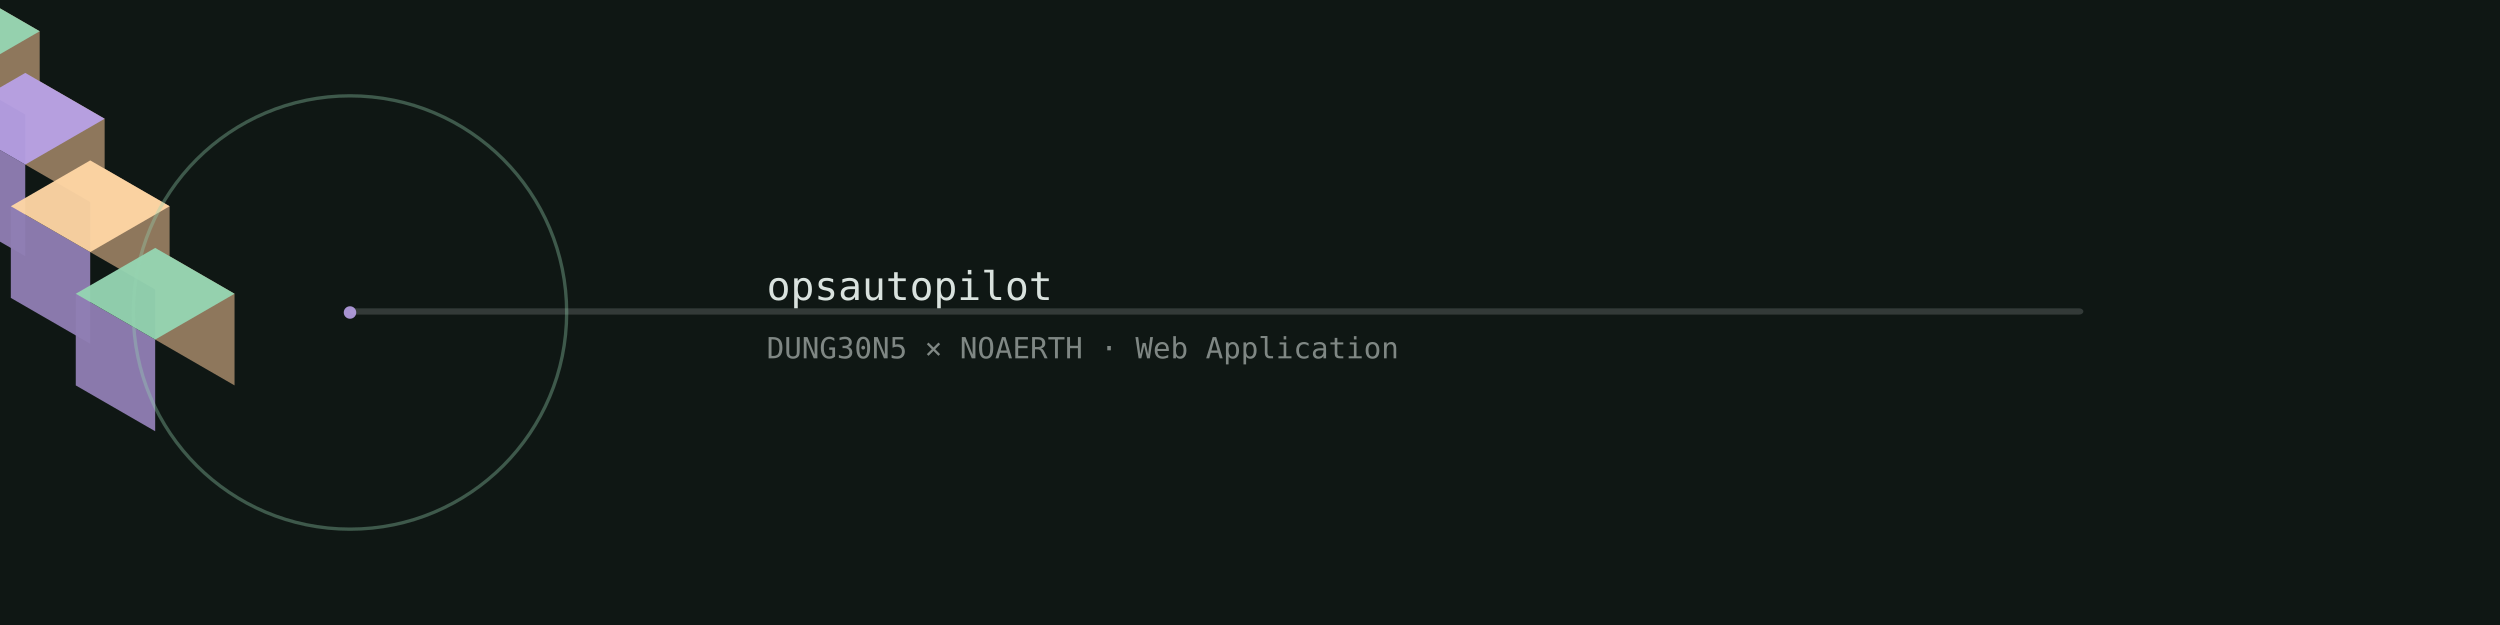
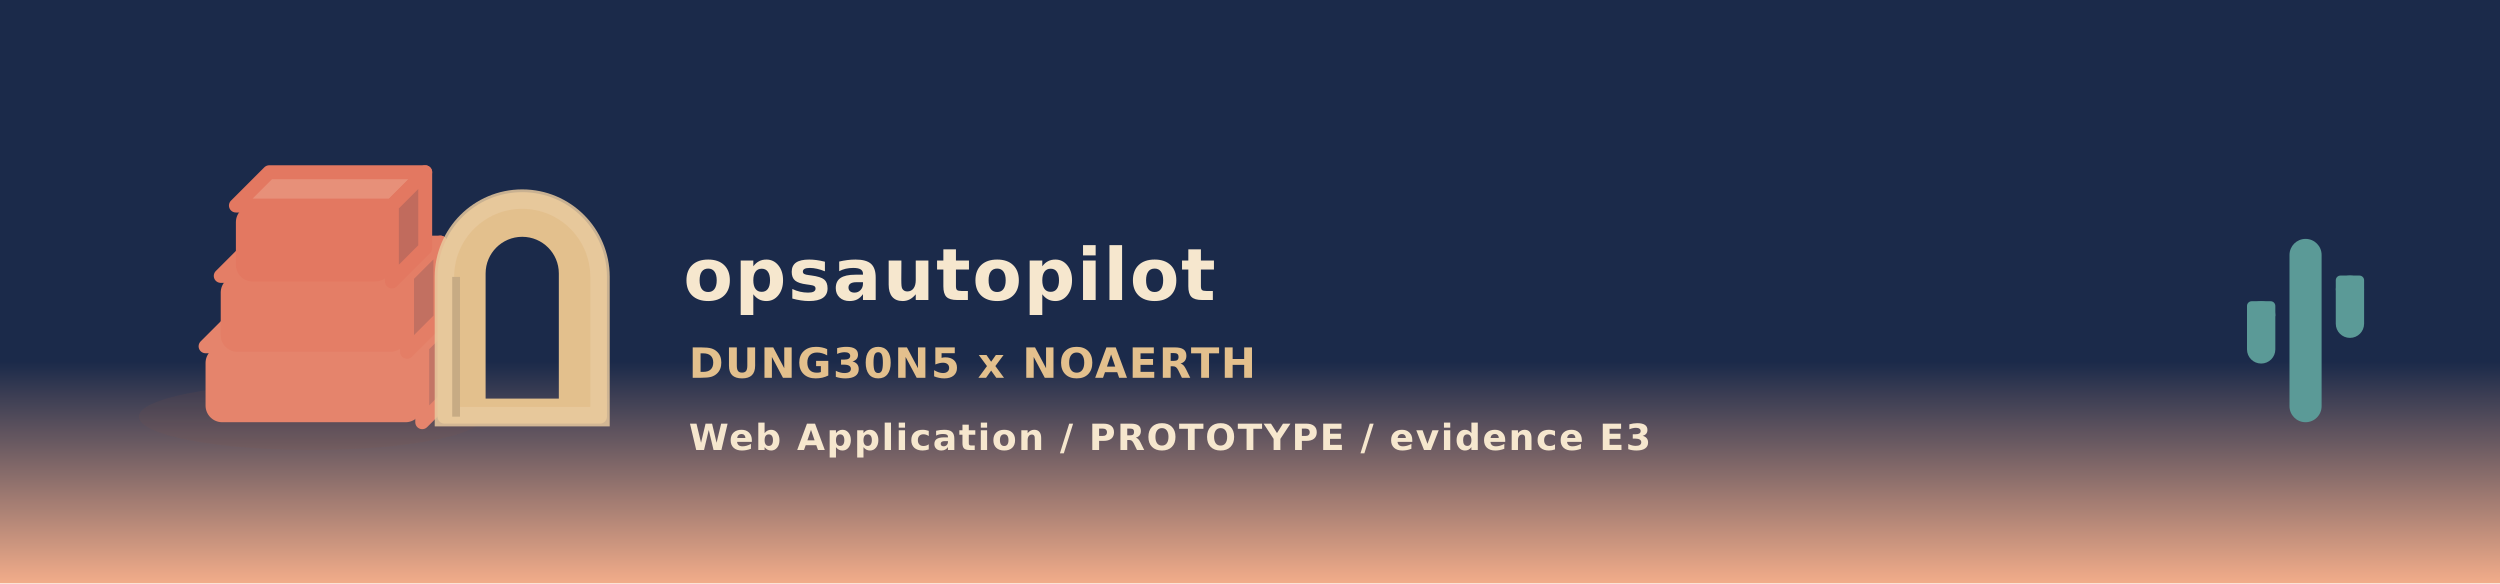
- <svg xmlns="http://www.w3.org/2000/svg" viewBox="0 0 1200 300" width="1200" height="300" role="img" aria-label="opsautopilot identity object">
-   <rect width="1200" height="300" fill="#0f1714" />
-   <defs>
-     <linearGradient id="gft" x1="0" y1="0" x2="1" y2="1">
-       <stop offset="0%" stop-color="#95d5b2" />
-       <stop offset="100%" stop-color="#b8a1e6" />
-     </linearGradient>
-   </defs>
-   <rect x="168.00" y="148.00" width="832.00" height="3.00" rx="2.00" fill="rgba(240,248,244,0.160)" opacity="1.00" />
-   <polygon points="-19.05,37.00 19.05,59.00 19.05,15.00 -19.05,-7.00" fill="#947c60" opacity="0.95" />
-   <polygon points="-57.16,59.00 -19.05,81.00 -19.05,37.00 -57.16,15.00" fill="#907eb3" opacity="0.95" />
-   <polygon points="-19.05,-7.00 19.05,15.00 -19.05,37.00 -57.16,15.00" fill="#95d5b2" opacity="0.95" />
-   <polygon points="12.12,79.00 50.23,101.00 50.23,57.00 12.12,35.00" fill="#947c60" opacity="0.95" />
-   <polygon points="-25.98,101.00 12.12,123.00 12.12,79.00 -25.98,57.00" fill="#907eb3" opacity="0.95" />
-   <polygon points="12.12,35.00 50.23,57.00 12.12,79.00 -25.98,57.00" fill="#b8a1e6" opacity="0.95" />
-   <polygon points="43.30,121.00 81.41,143.00 81.41,99.00 43.30,77.00" fill="#947c60" opacity="0.95" />
-   <polygon points="5.20,143.00 43.30,165.00 43.30,121.00 5.20,99.00" fill="#907eb3" opacity="0.95" />
-   <polygon points="43.30,77.00 81.41,99.00 43.30,121.00 5.20,99.00" fill="#ffd6a5" opacity="0.95" />
-   <polygon points="74.48,163.00 112.58,185.00 112.58,141.00 74.48,119.00" fill="#947c60" opacity="0.95" />
-   <polygon points="36.37,185.00 74.48,207.00 74.48,163.00 36.37,141.00" fill="#907eb3" opacity="0.95" />
-   <polygon points="74.48,119.00 112.58,141.00 74.48,163.00 36.37,141.00" fill="#95d5b2" opacity="0.95" />
+ <svg xmlns="http://www.w3.org/2000/svg" width="900" height="210" viewBox="0 0 900 210" role="img" aria-label="opsautopilot - identity object">
+   <linearGradient id="skyf" x1="0" y1="0" x2="0" y2="1">
+     <stop offset="0" stop-color="#1b2a4a" />
+     <stop offset="0.62" stop-color="#1b2a4a" />
+     <stop offset="1" stop-color="#f3ad8a" />
+   </linearGradient>
+   <rect width="900" height="210" fill="url(#skyf)" />
+   <rect x="0" y="352" width="900" height="-142" fill="#e3c08d" />
+   <rect x="0" y="352" width="900" height="3" fill="#e6c596" />
+   <ellipse cx="112" cy="150" rx="62" ry="12" fill="rgba(138,90,68,0.11)" />
  <g>
-     <circle cx="168.00" cy="150.00" r="104.00" fill="none" stroke="rgba(149,213,178,0.350)" stroke-width="1.60" opacity="1.00" />
-     <animate attributeName="opacity" values="0.25;1.0;0.25" dur="15.3s" begin="0s" repeatCount="indefinite" />
+     <path d="M74,124.67 L152,124.67 L164,112.67 L86,112.67 Z" fill="#e99a82" stroke="#e5846c" stroke-width="5" stroke-linejoin="round" />
+     <path d="M152,124.67 L164,112.67 L164,140 L152,152 Z" fill="#c37566" stroke="#e5846c" stroke-width="5" stroke-linejoin="round" />
+     <rect x="74" y="124.67" width="78" height="27.33" rx="6" fill="#e5846c" />
+     <path d="M79.46,99.33 L146.54,99.33 L158.54,87.33 L91.46,87.33 Z" fill="#e8957d" stroke="#e47e66" stroke-width="5" stroke-linejoin="round" />
+     <path d="M146.54,99.33 L158.54,87.33 L158.54,114.67 L146.54,126.67 Z" fill="#c27061" stroke="#e47e66" stroke-width="5" stroke-linejoin="round" />
+     <rect x="79.46" y="99.33" width="67.08" height="27.33" rx="6" fill="#e47e66" />
+     <path d="M84.92,74 L141.08,74 L153.08,62 L96.92,62 Z" fill="#e79079" stroke="#e37861" stroke-width="5" stroke-linejoin="round" />
+     <path d="M141.08,74 L153.08,62 L153.08,89.33 L141.08,101.33 Z" fill="#c16b5d" stroke="#e37861" stroke-width="5" stroke-linejoin="round" />
+     <rect x="84.92" y="74" width="56.16" height="27.33" rx="6" fill="#e37861" />
+     <animate attributeName="opacity" values="0.72;1;0.72" dur="6s" begin="0s" repeatCount="indefinite" />
  </g>
-   <circle cx="168" cy="150" r="3" fill="rgba(184,161,230,0.900)">
-     <animate attributeName="opacity" values="0.35;0.95;0.35" dur="15.3s" begin="0s" repeatCount="indefinite" />
-   </circle>
-   <text x="368" y="144" font-family="ui-monospace,Menlo,monospace" font-size="19" fill="rgba(240,248,244,0.900)">opsautopilot</text>
-   <text x="368" y="172" font-family="ui-monospace,Menlo,monospace" font-size="14" fill="rgba(240,248,244,0.500)">DUNG30N5 × NOAERTH · Web Application</text>
+   <path d="M160,150 L160,99.68 A28,28 0 0 1 216,99.68 L216,150 Z M172.32,146 L172.32,98.43 A15.68,15.68 0 0 1 203.68,98.43 L203.68,146 Z" fill="#e3c08d" fill-rule="evenodd" stroke="#e3c08d" stroke-width="5" stroke-linejoin="round" />
+   <path d="M160,150 L160,99.68 A28,28 0 0 1 216,99.68 L216,150 Z" fill="none" stroke="#e8c99d" stroke-width="7" stroke-linecap="round" opacity="0.85" />
+   <rect x="162.8" y="99.68" width="2.8" height="50.32" fill="#c7ab84" />
+   <text x="246" y="108" font-family="Verdana,DejaVu Sans,sans-serif" font-size="26" font-weight="700" letter-spacing="0.6" fill="#f6e7ce" text-anchor="start">opsautopilot</text>
+   <text x="248" y="136" font-family="Verdana,DejaVu Sans,sans-serif" font-size="15" font-weight="700" letter-spacing="0.6" fill="#e3c08d" text-anchor="start">DUNG30N5 x NOAERTH</text>
+   <text x="248" y="162" font-family="Verdana,DejaVu Sans,sans-serif" font-size="13" font-weight="700" letter-spacing="0.6" fill="#f6e7ce" text-anchor="start">Web Application  /  PROTOTYPE  /  evidence E3</text>
+   <rect x="824.22" y="86" width="11.56" height="66" rx="5.78" fill="#5b9a97" />
+   <rect x="808.92" y="108.44" width="10.2" height="22.44" rx="5.1" fill="#5b9a97" />
+   <rect x="808.92" y="108.44" width="10.2" height="6.6" rx="1.7" fill="#5b9a97" />
+   <rect x="840.88" y="99.2" width="10.2" height="22.44" rx="5.1" fill="#5b9a97" />
+   <rect x="840.88" y="99.2" width="10.2" height="6.6" rx="1.7" fill="#5b9a97" />
</svg>
